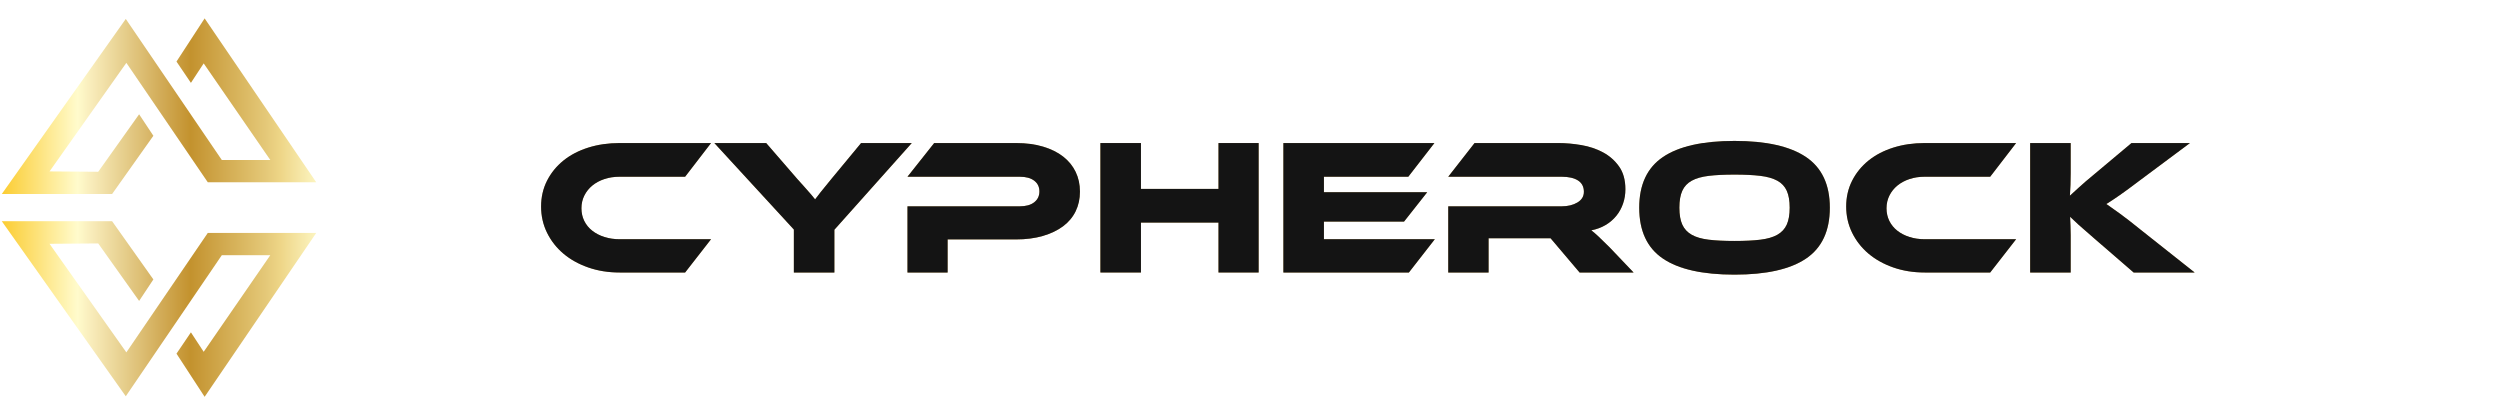
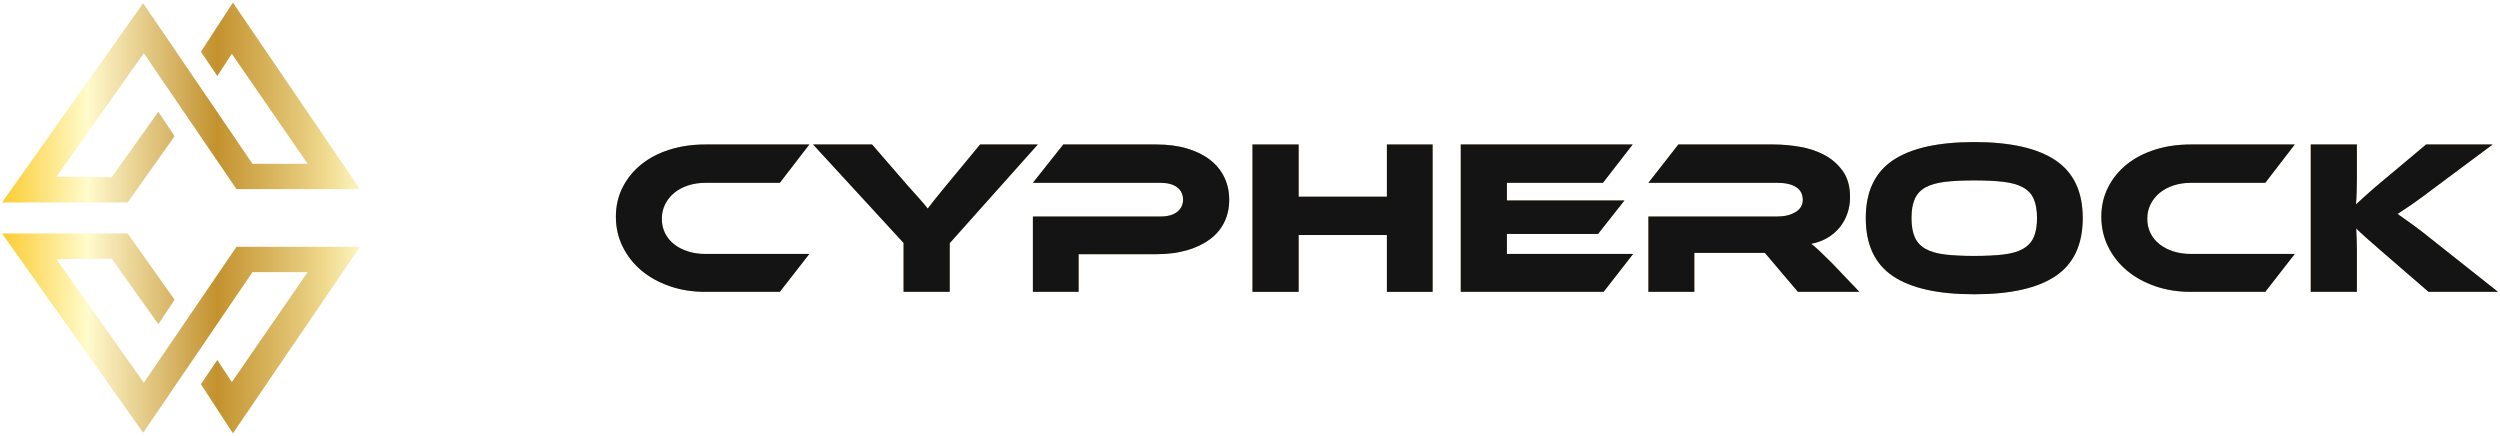
- <svg xmlns="http://www.w3.org/2000/svg" width="204" height="33" viewBox="0 0 204 33" fill="none">
+ <svg xmlns="http://www.w3.org/2000/svg" width="179.229" height="31.248" viewBox="0 1.314 179.229 31.248" fill="none">
  <g clip-path="url(#clip0_1098_1135)">
    <path d="M58.021 19.521L55.906 22.236H50.563C49.641 22.236 48.787 22.1 48.003 21.826C47.218 21.552 46.542 21.176 45.975 20.697C45.408 20.218 44.963 19.649 44.639 18.992C44.316 18.334 44.154 17.621 44.154 16.852C44.154 16.084 44.316 15.381 44.639 14.744C44.963 14.108 45.408 13.56 45.975 13.102C46.542 12.645 47.218 12.292 48.003 12.044C48.787 11.797 49.641 11.673 50.563 11.673H58.021L55.906 14.421H50.563C50.118 14.421 49.704 14.483 49.323 14.61C48.941 14.736 48.612 14.913 48.337 15.139C48.061 15.365 47.844 15.636 47.685 15.952C47.526 16.268 47.446 16.616 47.446 16.994C47.446 17.373 47.523 17.718 47.677 18.029C47.83 18.339 48.047 18.605 48.329 18.826C48.609 19.047 48.941 19.218 49.323 19.339C49.704 19.46 50.118 19.521 50.563 19.521H58.021Z" fill="#CFAB66" />
    <path d="M58.021 19.521L55.906 22.236H50.563C49.641 22.236 48.787 22.1 48.003 21.826C47.218 21.552 46.542 21.176 45.975 20.697C45.408 20.218 44.963 19.649 44.639 18.992C44.316 18.334 44.154 17.621 44.154 16.852C44.154 16.084 44.316 15.381 44.639 14.744C44.963 14.108 45.408 13.56 45.975 13.102C46.542 12.645 47.218 12.292 48.003 12.044C48.787 11.797 49.641 11.673 50.563 11.673H58.021L55.906 14.421H50.563C50.118 14.421 49.704 14.483 49.323 14.61C48.941 14.736 48.612 14.913 48.337 15.139C48.061 15.365 47.844 15.636 47.685 15.952C47.526 16.268 47.446 16.616 47.446 16.994C47.446 17.373 47.523 17.718 47.677 18.029C47.83 18.339 48.047 18.605 48.329 18.826C48.609 19.047 48.941 19.218 49.323 19.339C49.704 19.46 50.118 19.521 50.563 19.521H58.021Z" fill="#141414" />
    <path d="M74.4 11.673L68.086 18.747V22.236H64.779V18.731L58.291 11.673H62.521L65.065 14.61C65.15 14.705 65.261 14.829 65.399 14.981C65.537 15.134 65.68 15.295 65.829 15.463C65.977 15.632 66.115 15.789 66.242 15.937C66.369 16.084 66.459 16.195 66.512 16.268C66.618 16.121 66.772 15.921 66.974 15.668C67.174 15.416 67.467 15.058 67.848 14.594L70.265 11.673H74.4Z" fill="#CFAB66" />
    <path d="M74.4 11.673L68.086 18.747V22.236H64.779V18.731L58.291 11.673H62.521L65.065 14.61C65.15 14.705 65.261 14.829 65.399 14.981C65.537 15.134 65.68 15.295 65.829 15.463C65.977 15.632 66.115 15.789 66.242 15.937C66.369 16.084 66.459 16.195 66.512 16.268C66.618 16.121 66.772 15.921 66.974 15.668C67.174 15.416 67.467 15.058 67.848 14.594L70.265 11.673H74.4Z" fill="#141414" />
    <path d="M88.123 15.636C88.123 16.226 88.007 16.76 87.773 17.239C87.54 17.718 87.199 18.125 86.748 18.463C86.297 18.799 85.748 19.062 85.102 19.252C84.455 19.441 83.719 19.537 82.892 19.537H77.326V22.236H74.05V16.836H83.21C83.719 16.836 84.113 16.726 84.394 16.505C84.676 16.284 84.816 15.989 84.816 15.621C84.816 15.252 84.676 14.96 84.394 14.744C84.113 14.529 83.719 14.421 83.21 14.421H74.05L76.229 11.673H82.908C83.734 11.673 84.471 11.771 85.118 11.966C85.764 12.16 86.311 12.431 86.756 12.779C87.201 13.126 87.54 13.542 87.773 14.026C88.007 14.51 88.123 15.047 88.123 15.636Z" fill="#CFAB66" />
    <path d="M88.123 15.636C88.123 16.226 88.007 16.76 87.773 17.239C87.54 17.718 87.199 18.125 86.748 18.463C86.297 18.799 85.748 19.062 85.102 19.252C84.455 19.441 83.719 19.537 82.892 19.537H77.326V22.236H74.05V16.836H83.21C83.719 16.836 84.113 16.726 84.394 16.505C84.676 16.284 84.816 15.989 84.816 15.621C84.816 15.252 84.676 14.96 84.394 14.744C84.113 14.529 83.719 14.421 83.21 14.421H74.05L76.229 11.673H82.908C83.734 11.673 84.471 11.771 85.118 11.966C85.764 12.16 86.311 12.431 86.756 12.779C87.201 13.126 87.54 13.542 87.773 14.026C88.007 14.51 88.123 15.047 88.123 15.636Z" fill="#141414" />
    <path d="M102.705 22.236H99.429V18.163H93.101V22.236H89.793V11.673H93.101V15.415H99.429V11.673H102.705V22.236Z" fill="#CFAB66" />
    <path d="M102.705 22.236H99.429V18.163H93.101V22.236H89.793V11.673H93.101V15.415H99.429V11.673H102.705V22.236Z" fill="#141414" />
    <path d="M117.08 19.521L114.965 22.236H104.724V11.673H117.048L114.917 14.421H108.032V15.684H116.46L114.568 18.084H108.032V19.521H117.08Z" fill="#CFAB66" />
    <path d="M117.08 19.521L114.965 22.236H104.724V11.673H117.048L114.917 14.421H108.032V15.684H116.46L114.568 18.084H108.032V19.521H117.08Z" fill="#141414" />
    <path d="M133.3 22.236H128.895L126.526 19.441H121.469V22.236H118.177V16.836H127.432C127.941 16.836 128.371 16.731 128.72 16.521C129.071 16.31 129.245 16.021 129.245 15.652C129.245 15.241 129.086 14.934 128.768 14.728C128.45 14.524 128.005 14.421 127.432 14.421H118.177L120.324 11.673H127.162C127.766 11.673 128.392 11.729 129.038 11.839C129.685 11.95 130.274 12.147 130.803 12.431C131.334 12.715 131.771 13.099 132.115 13.584C132.46 14.069 132.632 14.689 132.632 15.447C132.632 15.857 132.569 16.247 132.441 16.615C132.314 16.984 132.131 17.316 131.893 17.61C131.654 17.905 131.363 18.155 131.018 18.36C130.674 18.565 130.284 18.71 129.85 18.794C130.03 18.931 130.231 19.105 130.454 19.315C130.676 19.526 130.973 19.816 131.344 20.184L133.3 22.236Z" fill="#CFAB66" />
    <path d="M133.3 22.236H128.895L126.526 19.441H121.469V22.236H118.177V16.836H127.432C127.941 16.836 128.371 16.731 128.72 16.521C129.071 16.31 129.245 16.021 129.245 15.652C129.245 15.241 129.086 14.934 128.768 14.728C128.45 14.524 128.005 14.421 127.432 14.421H118.177L120.324 11.673H127.162C127.766 11.673 128.392 11.729 129.038 11.839C129.685 11.95 130.274 12.147 130.803 12.431C131.334 12.715 131.771 13.099 132.115 13.584C132.46 14.069 132.632 14.689 132.632 15.447C132.632 15.857 132.569 16.247 132.441 16.615C132.314 16.984 132.131 17.316 131.893 17.61C131.654 17.905 131.363 18.155 131.018 18.36C130.674 18.565 130.284 18.71 129.85 18.794C130.03 18.931 130.231 19.105 130.454 19.315C130.676 19.526 130.973 19.816 131.344 20.184L133.3 22.236Z" fill="#141414" />
    <path d="M141.537 11.5C144.124 11.5 146.067 11.937 147.365 12.81C148.664 13.684 149.314 15.062 149.314 16.947C149.314 18.842 148.667 20.226 147.373 21.099C146.08 21.973 144.135 22.41 141.537 22.41C138.93 22.41 136.981 21.973 135.693 21.099C134.405 20.226 133.761 18.842 133.761 16.947C133.761 15.062 134.408 13.684 135.701 12.81C136.995 11.937 138.94 11.5 141.537 11.5ZM141.537 19.663C142.364 19.663 143.064 19.629 143.636 19.56C144.209 19.492 144.672 19.358 145.028 19.158C145.383 18.957 145.64 18.681 145.799 18.329C145.958 17.976 146.038 17.515 146.038 16.947C146.038 16.378 145.958 15.918 145.799 15.566C145.64 15.213 145.383 14.939 145.028 14.744C144.672 14.549 144.209 14.418 143.636 14.349C143.064 14.281 142.364 14.247 141.537 14.247C140.71 14.247 140.011 14.281 139.439 14.349C138.866 14.418 138.402 14.549 138.047 14.744C137.692 14.939 137.435 15.213 137.276 15.566C137.116 15.918 137.037 16.378 137.037 16.947C137.037 17.515 137.116 17.976 137.276 18.329C137.435 18.681 137.692 18.957 138.047 19.158C138.402 19.358 138.866 19.492 139.439 19.56C140.011 19.629 140.71 19.663 141.537 19.663Z" fill="#CFAB66" />
    <path d="M141.537 11.5C144.124 11.5 146.067 11.937 147.365 12.81C148.664 13.684 149.314 15.062 149.314 16.947C149.314 18.842 148.667 20.226 147.373 21.099C146.08 21.973 144.135 22.41 141.537 22.41C138.93 22.41 136.981 21.973 135.693 21.099C134.405 20.226 133.761 18.842 133.761 16.947C133.761 15.062 134.408 13.684 135.701 12.81C136.995 11.937 138.94 11.5 141.537 11.5ZM141.537 19.663C142.364 19.663 143.064 19.629 143.636 19.56C144.209 19.492 144.672 19.358 145.028 19.158C145.383 18.957 145.64 18.681 145.799 18.329C145.958 17.976 146.038 17.515 146.038 16.947C146.038 16.378 145.958 15.918 145.799 15.566C145.64 15.213 145.383 14.939 145.028 14.744C144.672 14.549 144.209 14.418 143.636 14.349C143.064 14.281 142.364 14.247 141.537 14.247C140.71 14.247 140.011 14.281 139.439 14.349C138.866 14.418 138.402 14.549 138.047 14.744C137.692 14.939 137.435 15.213 137.276 15.566C137.116 15.918 137.037 16.378 137.037 16.947C137.037 17.515 137.116 17.976 137.276 18.329C137.435 18.681 137.692 18.957 138.047 19.158C138.402 19.358 138.866 19.492 139.439 19.56C140.011 19.629 140.71 19.663 141.537 19.663Z" fill="#141414" />
    <path d="M164.515 19.521L162.4 22.236H157.057C156.135 22.236 155.282 22.1 154.497 21.826C153.712 21.552 153.037 21.176 152.469 20.697C151.903 20.218 151.457 19.649 151.134 18.992C150.811 18.334 150.649 17.621 150.649 16.852C150.649 16.084 150.811 15.381 151.134 14.744C151.457 14.108 151.903 13.56 152.469 13.102C153.037 12.645 153.712 12.292 154.497 12.044C155.282 11.797 156.135 11.673 157.057 11.673H164.515L162.4 14.421H157.057C156.612 14.421 156.199 14.483 155.817 14.61C155.436 14.736 155.107 14.913 154.831 15.139C154.555 15.365 154.338 15.636 154.179 15.952C154.02 16.268 153.94 16.616 153.94 16.994C153.94 17.373 154.017 17.718 154.171 18.029C154.324 18.339 154.542 18.605 154.823 18.826C155.104 19.047 155.436 19.218 155.817 19.339C156.199 19.46 156.612 19.521 157.057 19.521H164.515Z" fill="#CFAB66" />
    <path d="M164.515 19.521L162.4 22.236H157.057C156.135 22.236 155.282 22.1 154.497 21.826C153.712 21.552 153.037 21.176 152.469 20.697C151.903 20.218 151.457 19.649 151.134 18.992C150.811 18.334 150.649 17.621 150.649 16.852C150.649 16.084 150.811 15.381 151.134 14.744C151.457 14.108 151.903 13.56 152.469 13.102C153.037 12.645 153.712 12.292 154.497 12.044C155.282 11.797 156.135 11.673 157.057 11.673H164.515L162.4 14.421H157.057C156.612 14.421 156.199 14.483 155.817 14.61C155.436 14.736 155.107 14.913 154.831 15.139C154.555 15.365 154.338 15.636 154.179 15.952C154.02 16.268 153.94 16.616 153.94 16.994C153.94 17.373 154.017 17.718 154.171 18.029C154.324 18.339 154.542 18.605 154.823 18.826C155.104 19.047 155.436 19.218 155.817 19.339C156.199 19.46 156.612 19.521 157.057 19.521H164.515Z" fill="#141414" />
    <path d="M179.082 22.236H174.105L170.892 19.457C170.341 18.984 169.92 18.615 169.628 18.353C169.336 18.09 169.1 17.868 168.92 17.689C168.931 17.931 168.941 18.181 168.952 18.439C168.963 18.697 168.968 18.952 168.968 19.205V22.236H165.661V11.673H168.968V14.121C168.968 14.447 168.963 14.768 168.952 15.084C168.941 15.4 168.926 15.694 168.904 15.968C169.116 15.778 169.374 15.544 169.675 15.265C169.978 14.986 170.372 14.647 170.86 14.247L173.929 11.673H178.7L174.629 14.705C174.279 14.968 173.969 15.2 173.699 15.4C173.428 15.6 173.187 15.774 172.975 15.921C172.763 16.068 172.57 16.199 172.394 16.316C172.22 16.431 172.048 16.542 171.878 16.647C172.186 16.858 172.556 17.12 172.991 17.437C173.426 17.752 173.988 18.189 174.677 18.747L179.082 22.236Z" fill="#CFAB66" />
    <path d="M179.082 22.236H174.105L170.892 19.457C170.341 18.984 169.92 18.615 169.628 18.353C169.336 18.09 169.1 17.868 168.92 17.689C168.931 17.931 168.941 18.181 168.952 18.439C168.963 18.697 168.968 18.952 168.968 19.205V22.236H165.661V11.673H168.968V14.121C168.968 14.447 168.963 14.768 168.952 15.084C168.941 15.4 168.926 15.694 168.904 15.968C169.116 15.778 169.374 15.544 169.675 15.265C169.978 14.986 170.372 14.647 170.86 14.247L173.929 11.673H178.7L174.629 14.705C174.279 14.968 173.969 15.2 173.699 15.4C173.428 15.6 173.187 15.774 172.975 15.921C172.763 16.068 172.57 16.199 172.394 16.316C172.22 16.431 172.048 16.542 171.878 16.647C172.186 16.858 172.556 17.12 172.991 17.437C173.426 17.752 173.988 18.189 174.677 18.747L179.082 22.236Z" fill="#141414" />
    <path d="M14.401 28.858L16.698 32.38L25.804 19.009H16.954L10.31 28.753L4.043 19.894L8.013 19.864L11.352 24.556L12.515 22.802L9.146 18.05H0.145L10.263 32.336L18.101 20.823H22.057L16.621 28.708L15.579 27.119L14.401 28.858Z" fill="url(#paint0_linear_1098_1135)" />
    <path d="M10.31 5.128L16.954 14.871H25.804L16.698 1.5L14.401 5.023L15.579 6.762L16.621 5.173L22.058 13.057H18.101L10.263 1.545L0.146 15.831H9.147L12.515 11.079L11.352 9.325L8.014 14.017L4.043 13.987L10.31 5.128Z" fill="url(#paint1_linear_1098_1135)" />
  </g>
  <defs>
    <linearGradient id="paint0_linear_1098_1135" x1="-0.476" y1="25.085" x2="26.411" y2="25.085" gradientUnits="userSpaceOnUse">
      <stop stop-color="#FBC926" />
      <stop offset="0.006" stop-color="#FBC926" />
      <stop offset="0.253" stop-color="#FFFBCC" />
      <stop offset="0.298" stop-color="#F8EBB9" />
      <stop offset="0.388" stop-color="#E7D08F" />
      <stop offset="0.512" stop-color="#D1AA55" />
      <stop offset="0.596" stop-color="#C3922E" />
      <stop offset="0.823" stop-color="#E4C878" />
      <stop offset="0.871" stop-color="#EED688" />
      <stop offset="1" stop-color="#FFFBCC" />
    </linearGradient>
    <linearGradient id="paint1_linear_1098_1135" x1="-0.475" y1="8.535" x2="26.411" y2="8.535" gradientUnits="userSpaceOnUse">
      <stop stop-color="#FBC926" />
      <stop offset="0.006" stop-color="#FBC926" />
      <stop offset="0.253" stop-color="#FFFBCC" />
      <stop offset="0.298" stop-color="#F8EBB9" />
      <stop offset="0.388" stop-color="#E7D08F" />
      <stop offset="0.512" stop-color="#D1AA55" />
      <stop offset="0.596" stop-color="#C3922E" />
      <stop offset="0.823" stop-color="#E4C878" />
      <stop offset="0.871" stop-color="#EED688" />
      <stop offset="1" stop-color="#FFFBCC" />
    </linearGradient>
    <clipPath id="clip0_1098_1135">
      <rect width="204" height="32" fill="#141414" transform="translate(0 0.5)" />
    </clipPath>
  </defs>
</svg>
